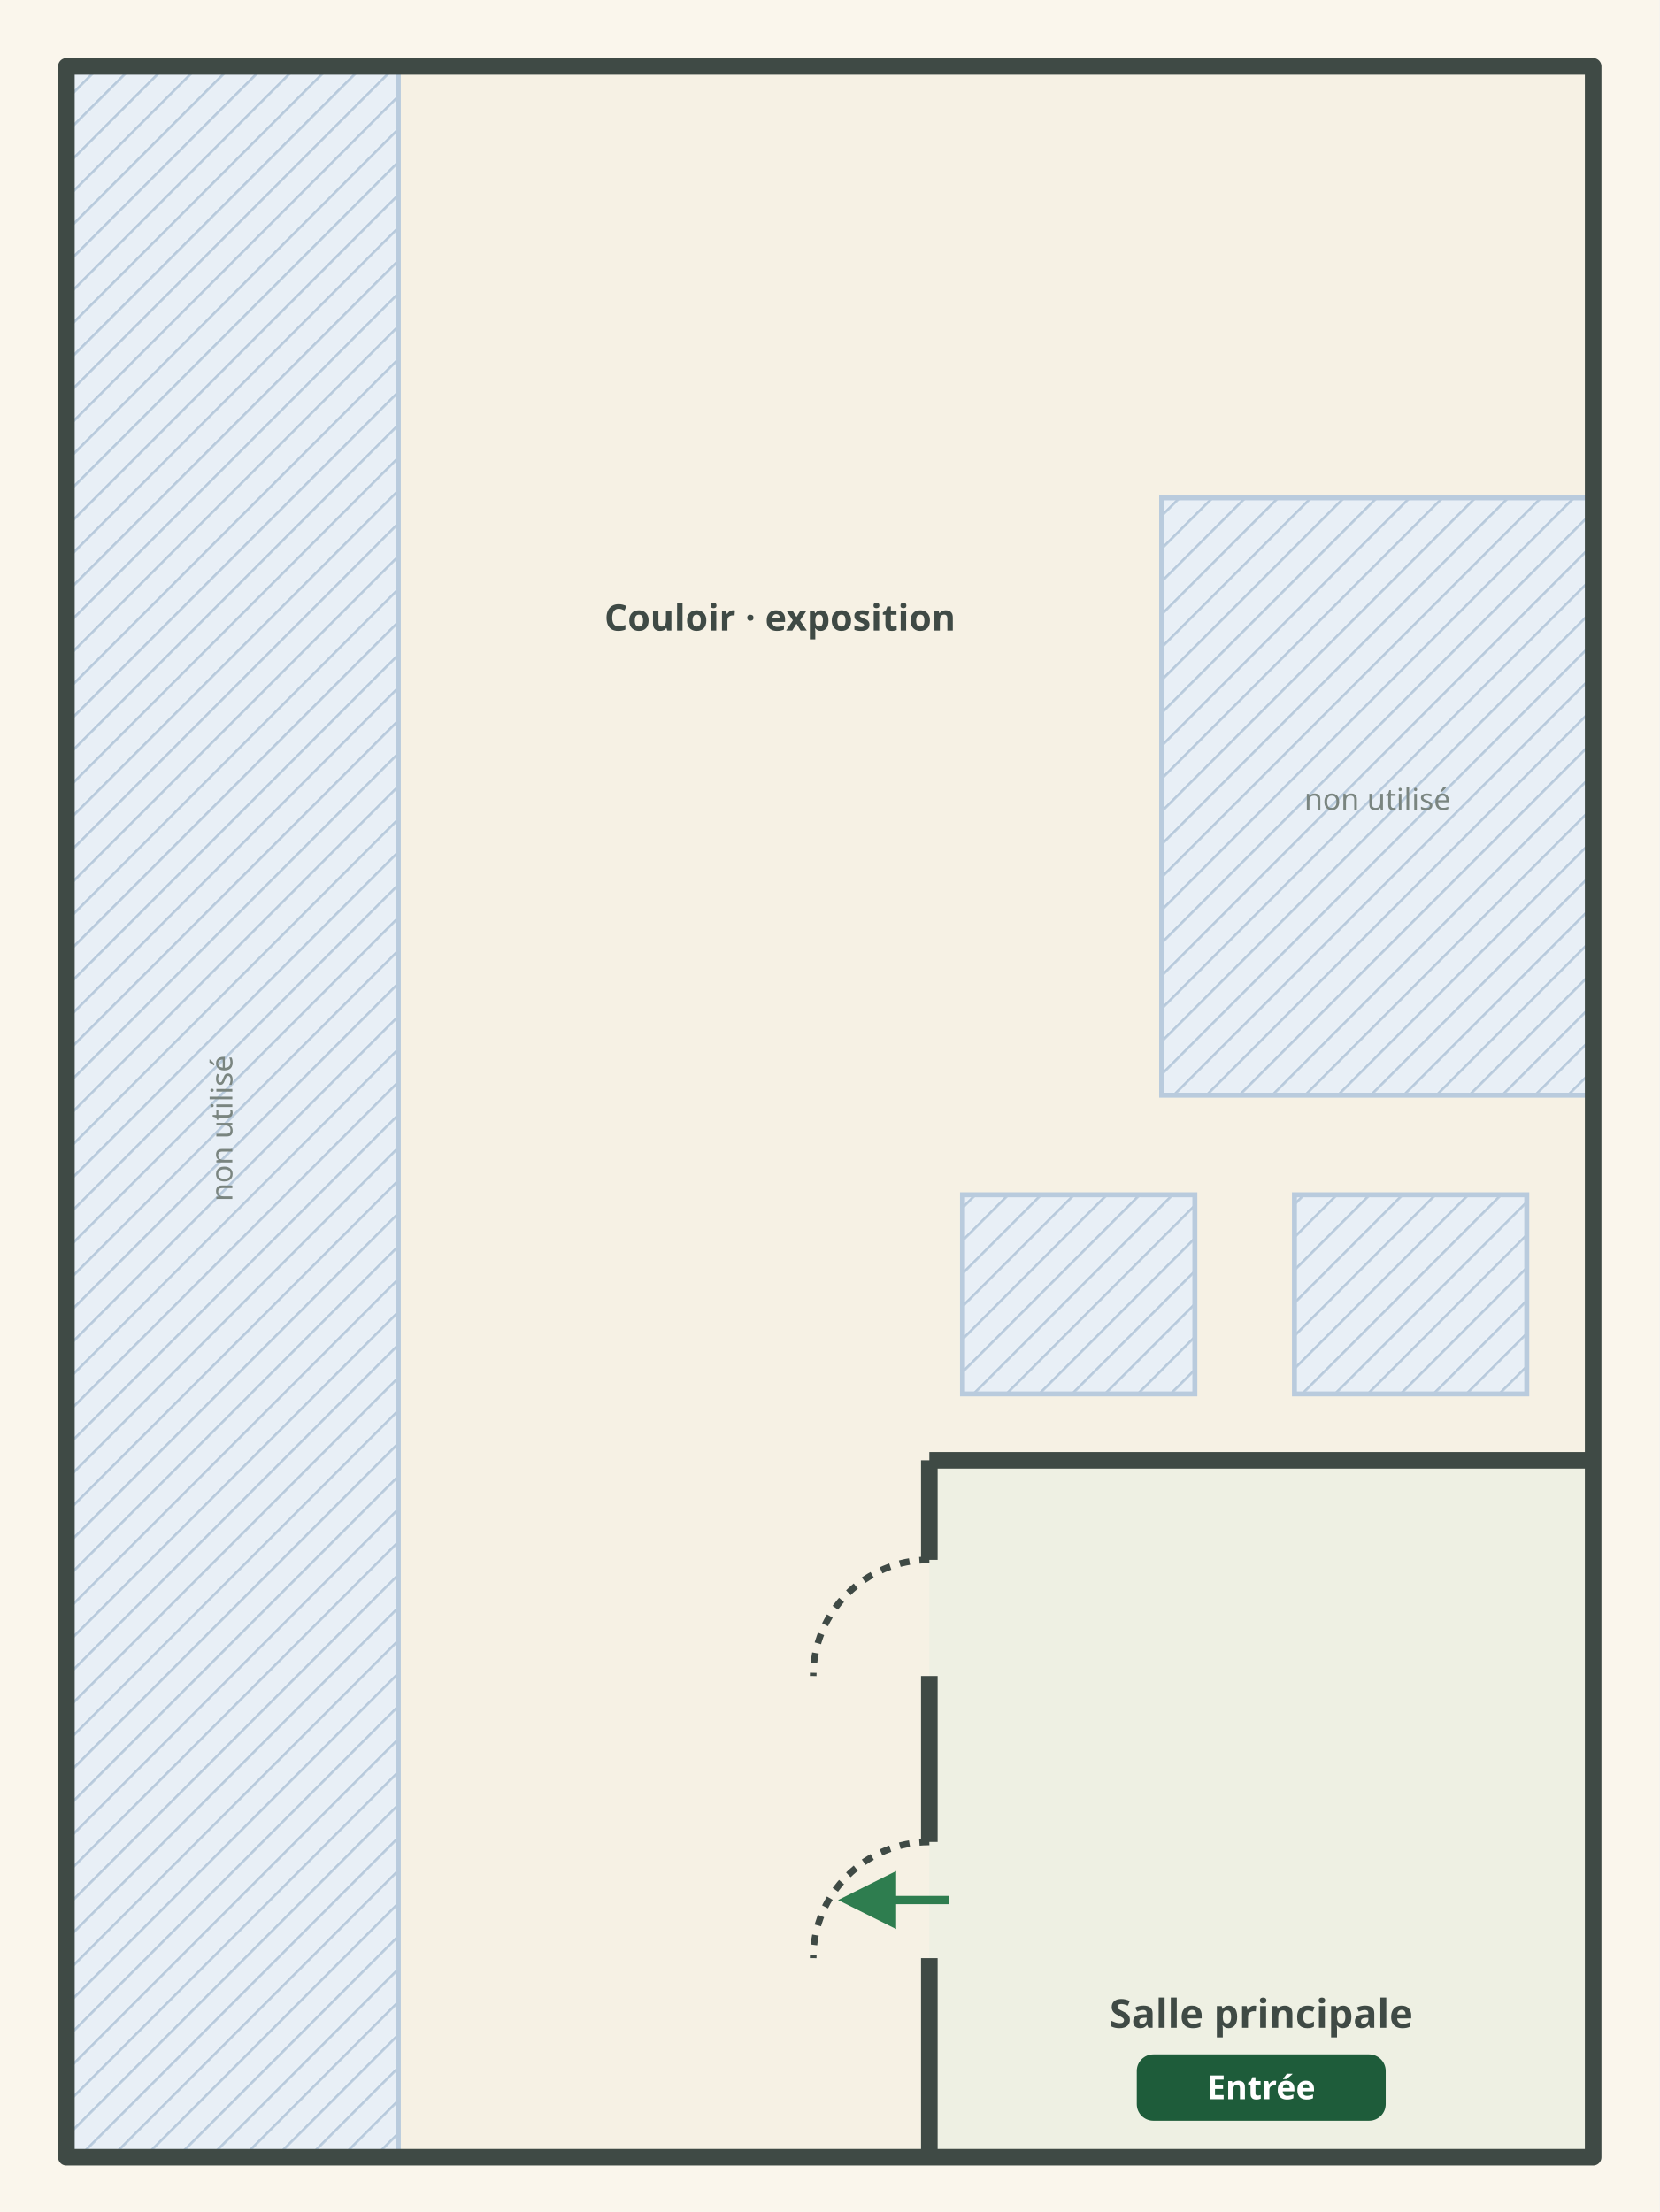
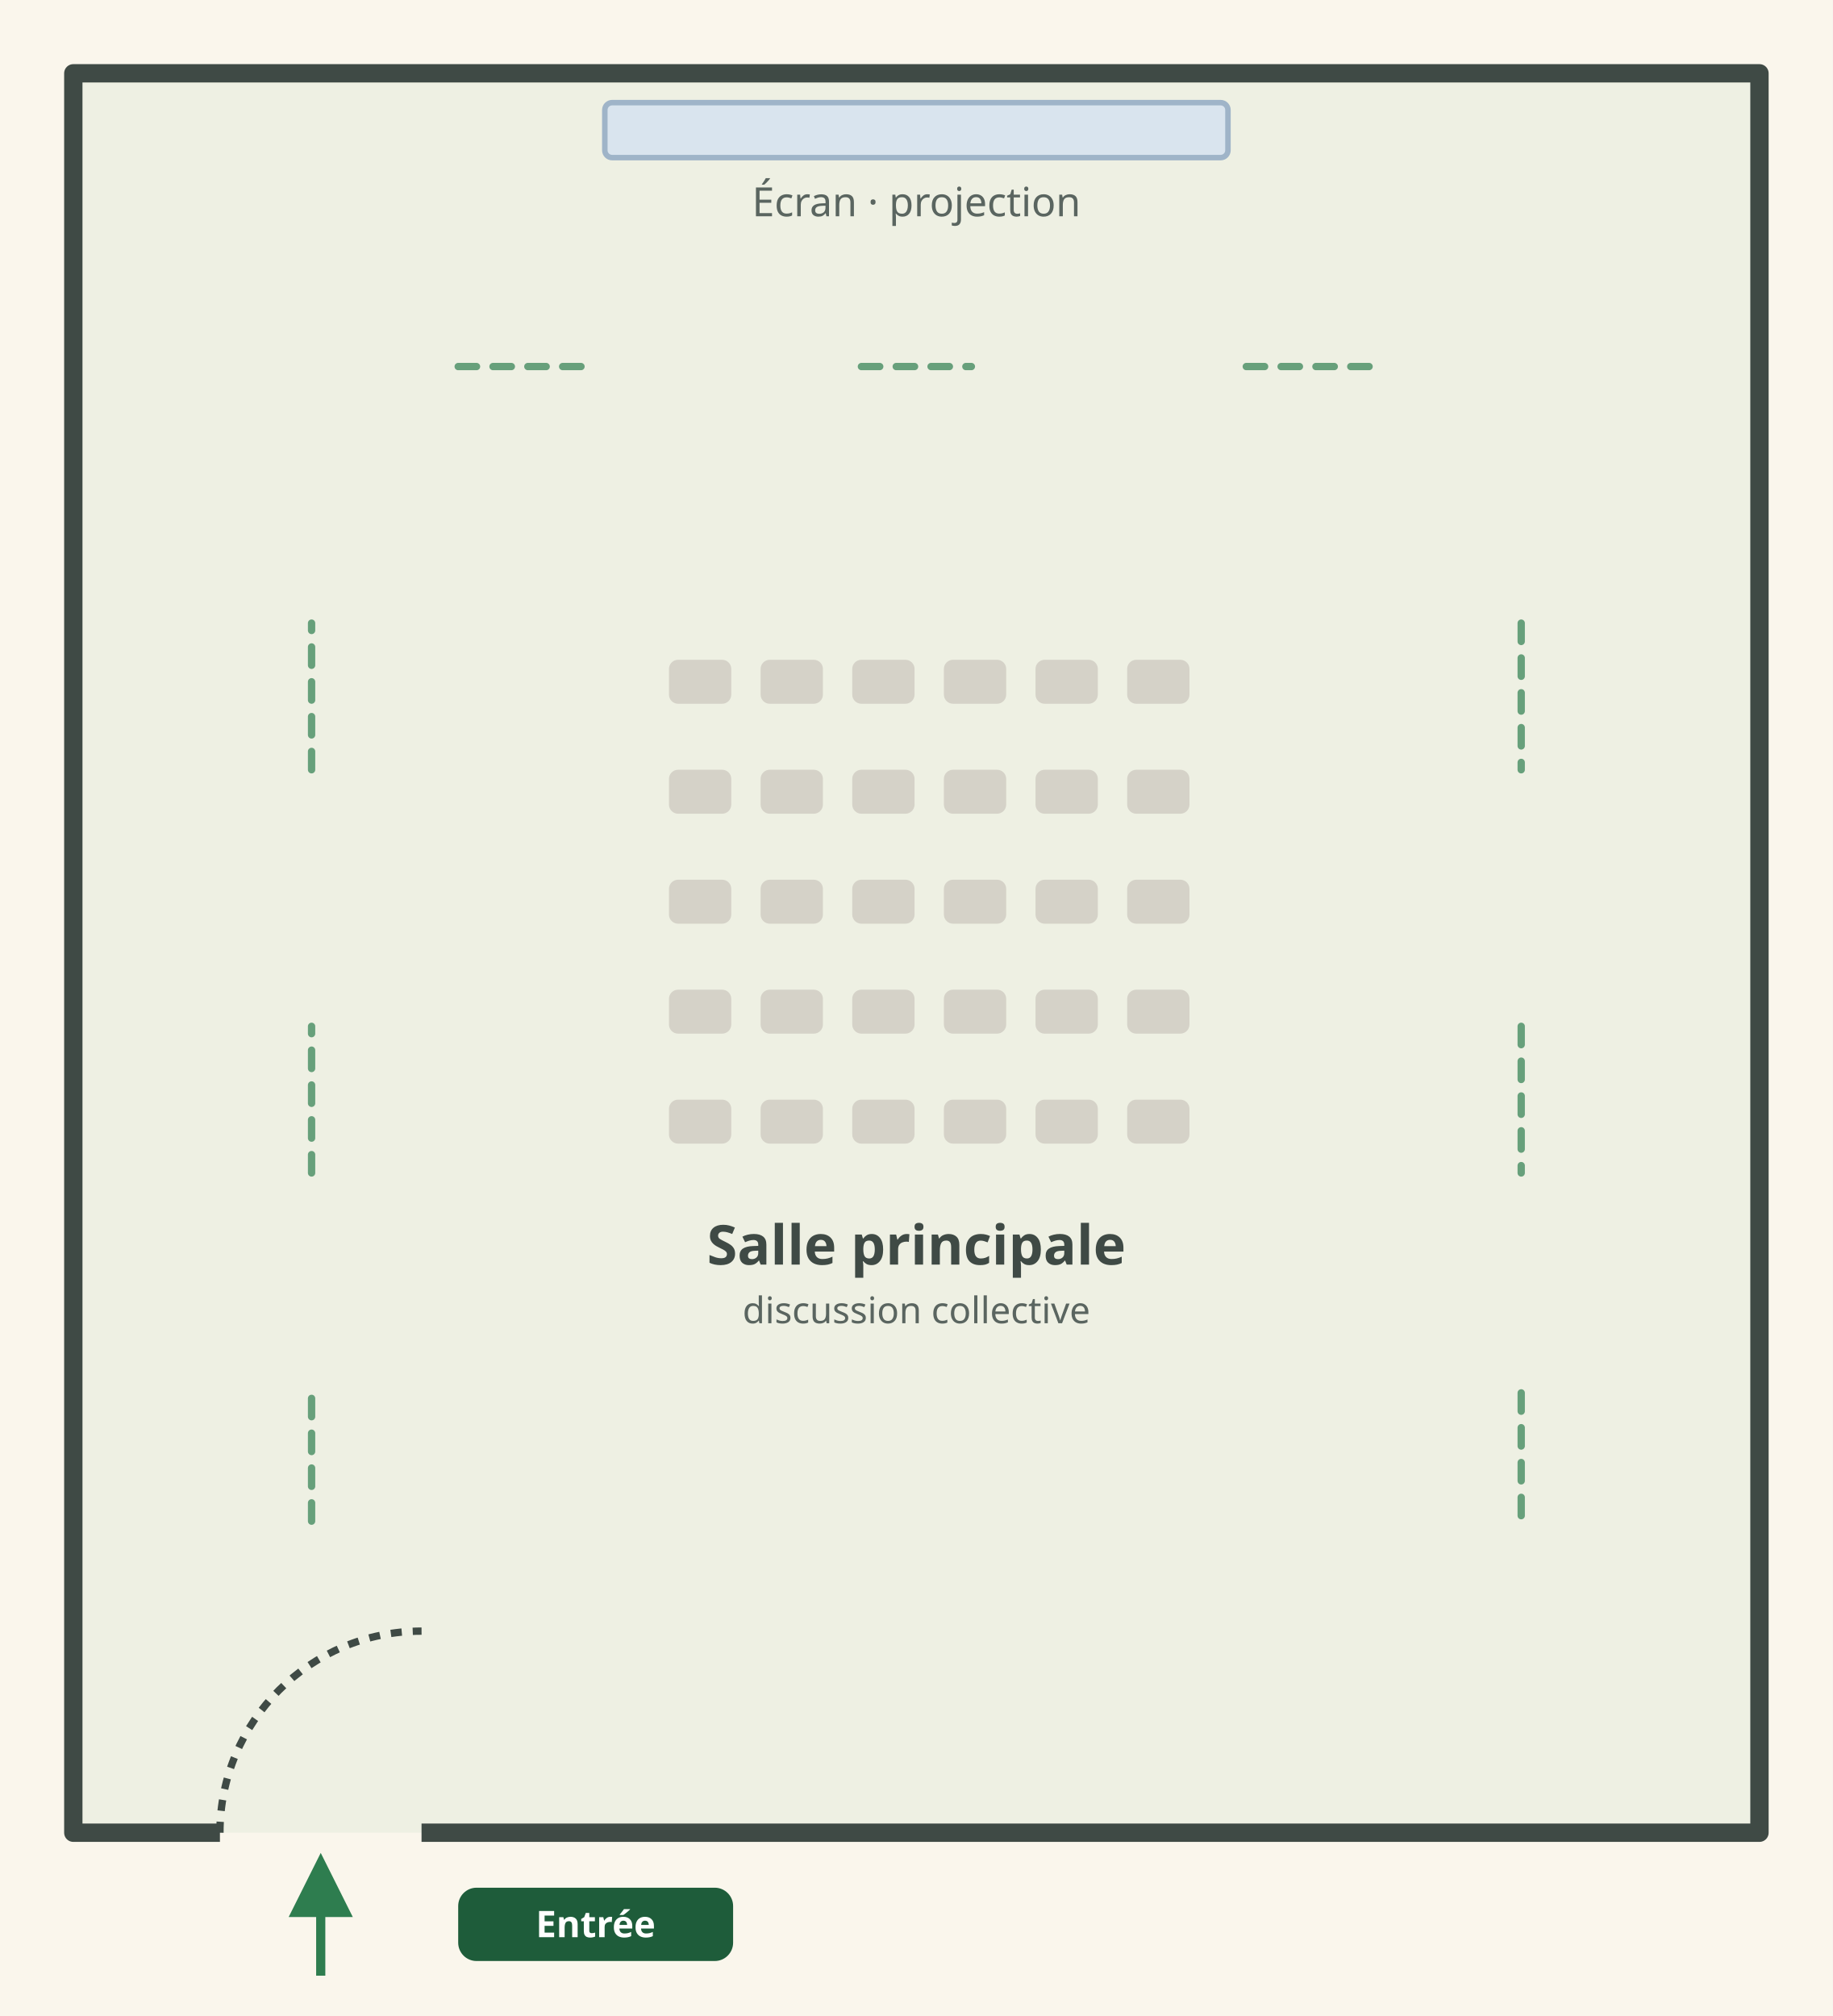
- <svg xmlns="http://www.w3.org/2000/svg" viewBox="0 0 1000 1333" role="img" aria-label="Plan simplifié du lieu : couloir d’exposition, salle principale en bas à droite">
+ <svg xmlns="http://www.w3.org/2000/svg" viewBox="0 0 1000 1100" role="img" aria-label="Plan simplifié : tout l’atelier se déroule dans la salle principale">
  <defs>
-     <pattern id="hatch" width="14" height="14" patternUnits="userSpaceOnUse" patternTransform="rotate(45)">
-       <rect width="14" height="14" fill="#E8EFF6" />
-       <line x1="0" y1="0" x2="0" y2="14" stroke="#B9CBDD" stroke-width="3" />
-     </pattern>
    <marker id="arrow" viewBox="0 0 10 10" refX="8" refY="5" markerWidth="7" markerHeight="7" orient="auto-start-reverse">
      <path d="M0 0 L10 5 L0 10 z" fill="#2E7D4F" />
    </marker>
  </defs>
-   <rect width="1000" height="1333" fill="#FAF6EC" />
-   <rect x="40" y="40" width="920" height="1260" fill="#F6F1E4" />
-   <rect x="560" y="880" width="400" height="420" fill="#EEF0E3" />
-   <rect x="40" y="40" width="200" height="1260" fill="url(#hatch)" stroke="#B9CBDD" stroke-width="3" />
-   <rect x="700" y="300" width="260" height="360" fill="url(#hatch)" stroke="#B9CBDD" stroke-width="3" />
-   <rect x="580" y="720" width="140" height="120" fill="url(#hatch)" stroke="#B9CBDD" stroke-width="3" />
-   <rect x="780" y="720" width="140" height="120" fill="url(#hatch)" stroke="#B9CBDD" stroke-width="3" />
-   <text x="830" y="488" text-anchor="middle" font-family="system-ui, sans-serif" font-size="18" fill="#7A8580">non utilisé</text>
-   <text x="140" y="680" text-anchor="middle" font-family="system-ui, sans-serif" font-size="18" fill="#7A8580" transform="rotate(-90 140 680)">non utilisé</text>
-   <text x="760" y="1222" text-anchor="middle" font-family="system-ui, sans-serif" font-size="24" font-weight="700" fill="#3F4A45">Salle principale</text>
-   <text x="470" y="380" text-anchor="middle" font-family="system-ui, sans-serif" font-size="22" font-weight="700" fill="#3F4A45">Couloir · exposition</text>
-   <g fill="none" stroke="#3F4A45" stroke-width="10" stroke-linejoin="round">
-     <path d="M40 40 H960 V1300 H40 Z" />
-     <path d="M560 880 H960 M560 880 V940 M560 1010 V1110 M560 1180 V1300" />
+   <rect width="1000" height="1100" fill="#FAF6EC" />
+   <rect x="40" y="40" width="920" height="960" fill="#EEF0E3" />
+   <rect x="330" y="56" width="340" height="30" rx="4" fill="#D9E4EE" stroke="#9FB4C8" stroke-width="3" />
+   <text x="500" y="118" text-anchor="middle" font-family="system-ui, sans-serif" font-size="22" fill="#5A6560">Écran · projection</text>
+   <g fill="#D5D2C8">
+     <rect x="365" y="360" width="34" height="24" rx="5" />
+     <rect x="415" y="360" width="34" height="24" rx="5" />
+     <rect x="465" y="360" width="34" height="24" rx="5" />
+     <rect x="515" y="360" width="34" height="24" rx="5" />
+     <rect x="565" y="360" width="34" height="24" rx="5" />
+     <rect x="615" y="360" width="34" height="24" rx="5" />
+     <rect x="365" y="420" width="34" height="24" rx="5" />
+     <rect x="415" y="420" width="34" height="24" rx="5" />
+     <rect x="465" y="420" width="34" height="24" rx="5" />
+     <rect x="515" y="420" width="34" height="24" rx="5" />
+     <rect x="565" y="420" width="34" height="24" rx="5" />
+     <rect x="615" y="420" width="34" height="24" rx="5" />
+     <rect x="365" y="480" width="34" height="24" rx="5" />
+     <rect x="415" y="480" width="34" height="24" rx="5" />
+     <rect x="465" y="480" width="34" height="24" rx="5" />
+     <rect x="515" y="480" width="34" height="24" rx="5" />
+     <rect x="565" y="480" width="34" height="24" rx="5" />
+     <rect x="615" y="480" width="34" height="24" rx="5" />
+     <rect x="365" y="540" width="34" height="24" rx="5" />
+     <rect x="415" y="540" width="34" height="24" rx="5" />
+     <rect x="465" y="540" width="34" height="24" rx="5" />
+     <rect x="515" y="540" width="34" height="24" rx="5" />
+     <rect x="565" y="540" width="34" height="24" rx="5" />
+     <rect x="615" y="540" width="34" height="24" rx="5" />
+     <rect x="365" y="600" width="34" height="24" rx="5" />
+     <rect x="415" y="600" width="34" height="24" rx="5" />
+     <rect x="465" y="600" width="34" height="24" rx="5" />
+     <rect x="515" y="600" width="34" height="24" rx="5" />
+     <rect x="565" y="600" width="34" height="24" rx="5" />
+     <rect x="615" y="600" width="34" height="24" rx="5" />
  </g>
-   <g fill="none" stroke="#3F4A45" stroke-width="4" stroke-dasharray="6 6">
-     <path d="M560 940 A70 70 0 0 0 490 1010" />
-     <path d="M560 1110 A70 70 0 0 0 490 1180" />
-   </g>
-   <line x1="572" y1="1145" x2="512" y2="1145" stroke="#2E7D4F" stroke-width="5" marker-end="url(#arrow)" />
-   <rect x="685" y="1238" width="150" height="40" rx="10" fill="#1E5C3A" />
-   <text x="760" y="1265" text-anchor="middle" font-family="system-ui, sans-serif" font-size="20" font-weight="700" fill="#FFFFFF">Entrée</text>
+   <text x="500" y="690" text-anchor="middle" font-family="system-ui, sans-serif" font-size="30" font-weight="700" fill="#3F4A45">Salle principale</text>
+   <text x="500" y="722" text-anchor="middle" font-family="system-ui, sans-serif" font-size="20" fill="#5A6560">discussion collective</text>
+   <path d="M170 830 V760 M170 640 V560 M170 420 V340 M250 200 H320 M470 200 H530 M680 200 H750 M830 340 V420 M830 560 V640 M830 760 V830" fill="none" stroke="#2E7D4F" stroke-width="4" stroke-dasharray="10 9" stroke-linecap="round" opacity=".7" />
+   <path d="M230 1000 H960 V40 H40 V1000 H120" fill="none" stroke="#3F4A45" stroke-width="10" stroke-linejoin="round" />
+   <path d="M120 1000 A110 110 0 0 1 230 890" fill="none" stroke="#3F4A45" stroke-width="4" stroke-dasharray="6 6" />
+   <line x1="175" y1="1078" x2="175" y2="1018" stroke="#2E7D4F" stroke-width="5" marker-end="url(#arrow)" />
+   <rect x="250" y="1030" width="150" height="40" rx="10" fill="#1E5C3A" />
+   <text x="325" y="1057" text-anchor="middle" font-family="system-ui, sans-serif" font-size="20" font-weight="700" fill="#FFFFFF">Entrée</text>
</svg>
